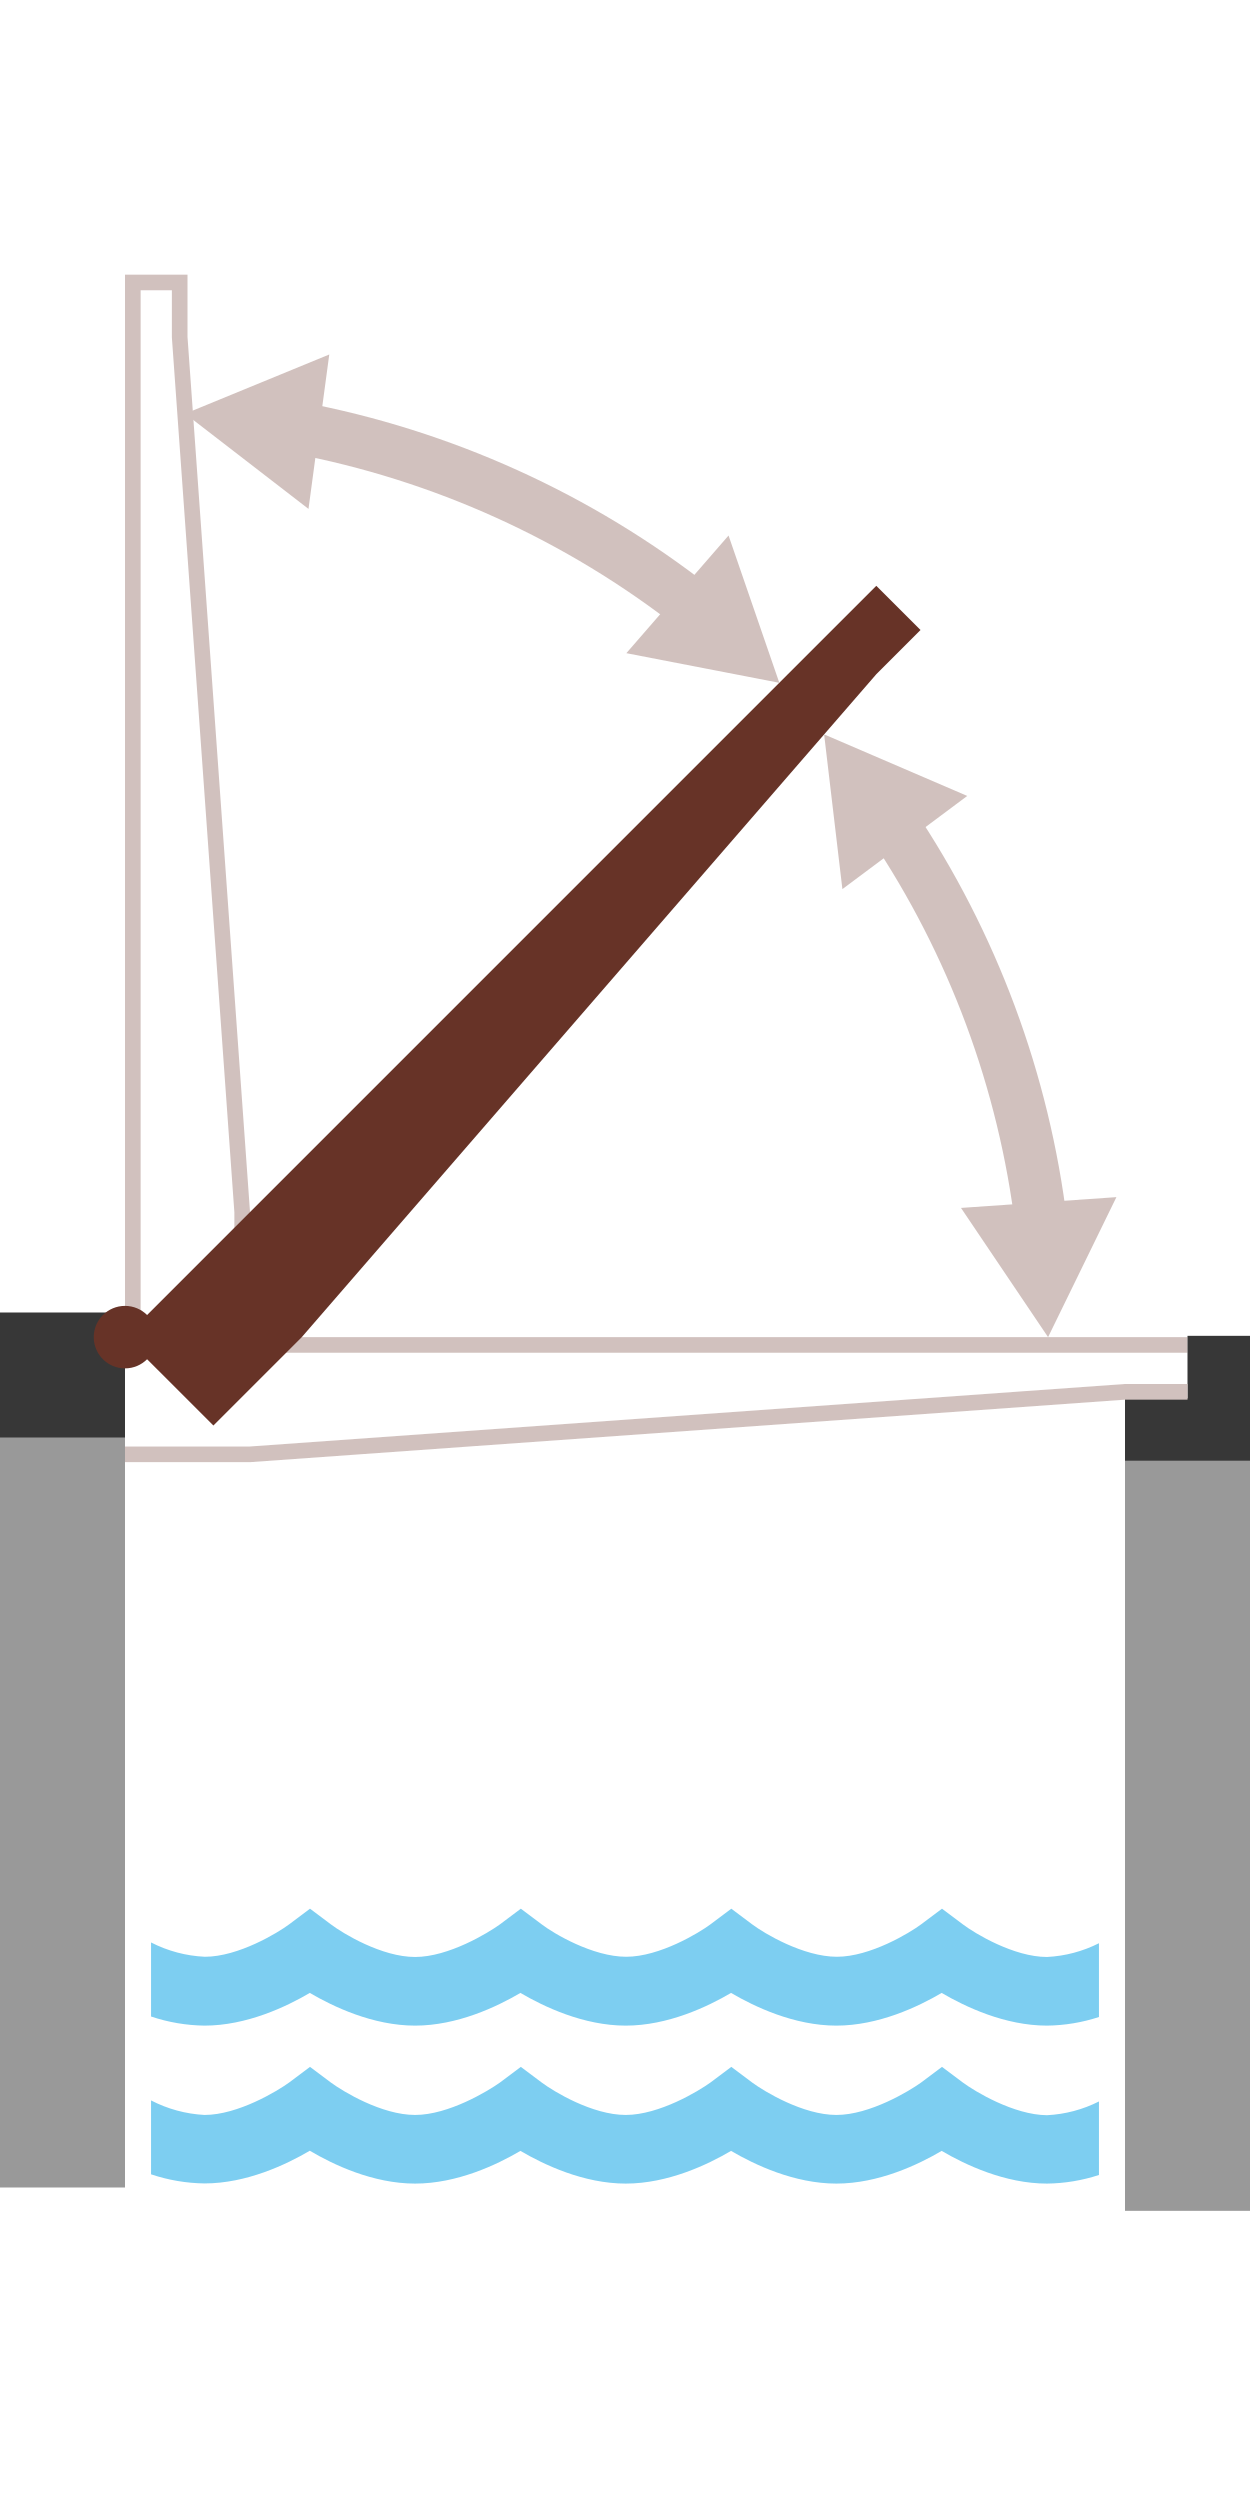
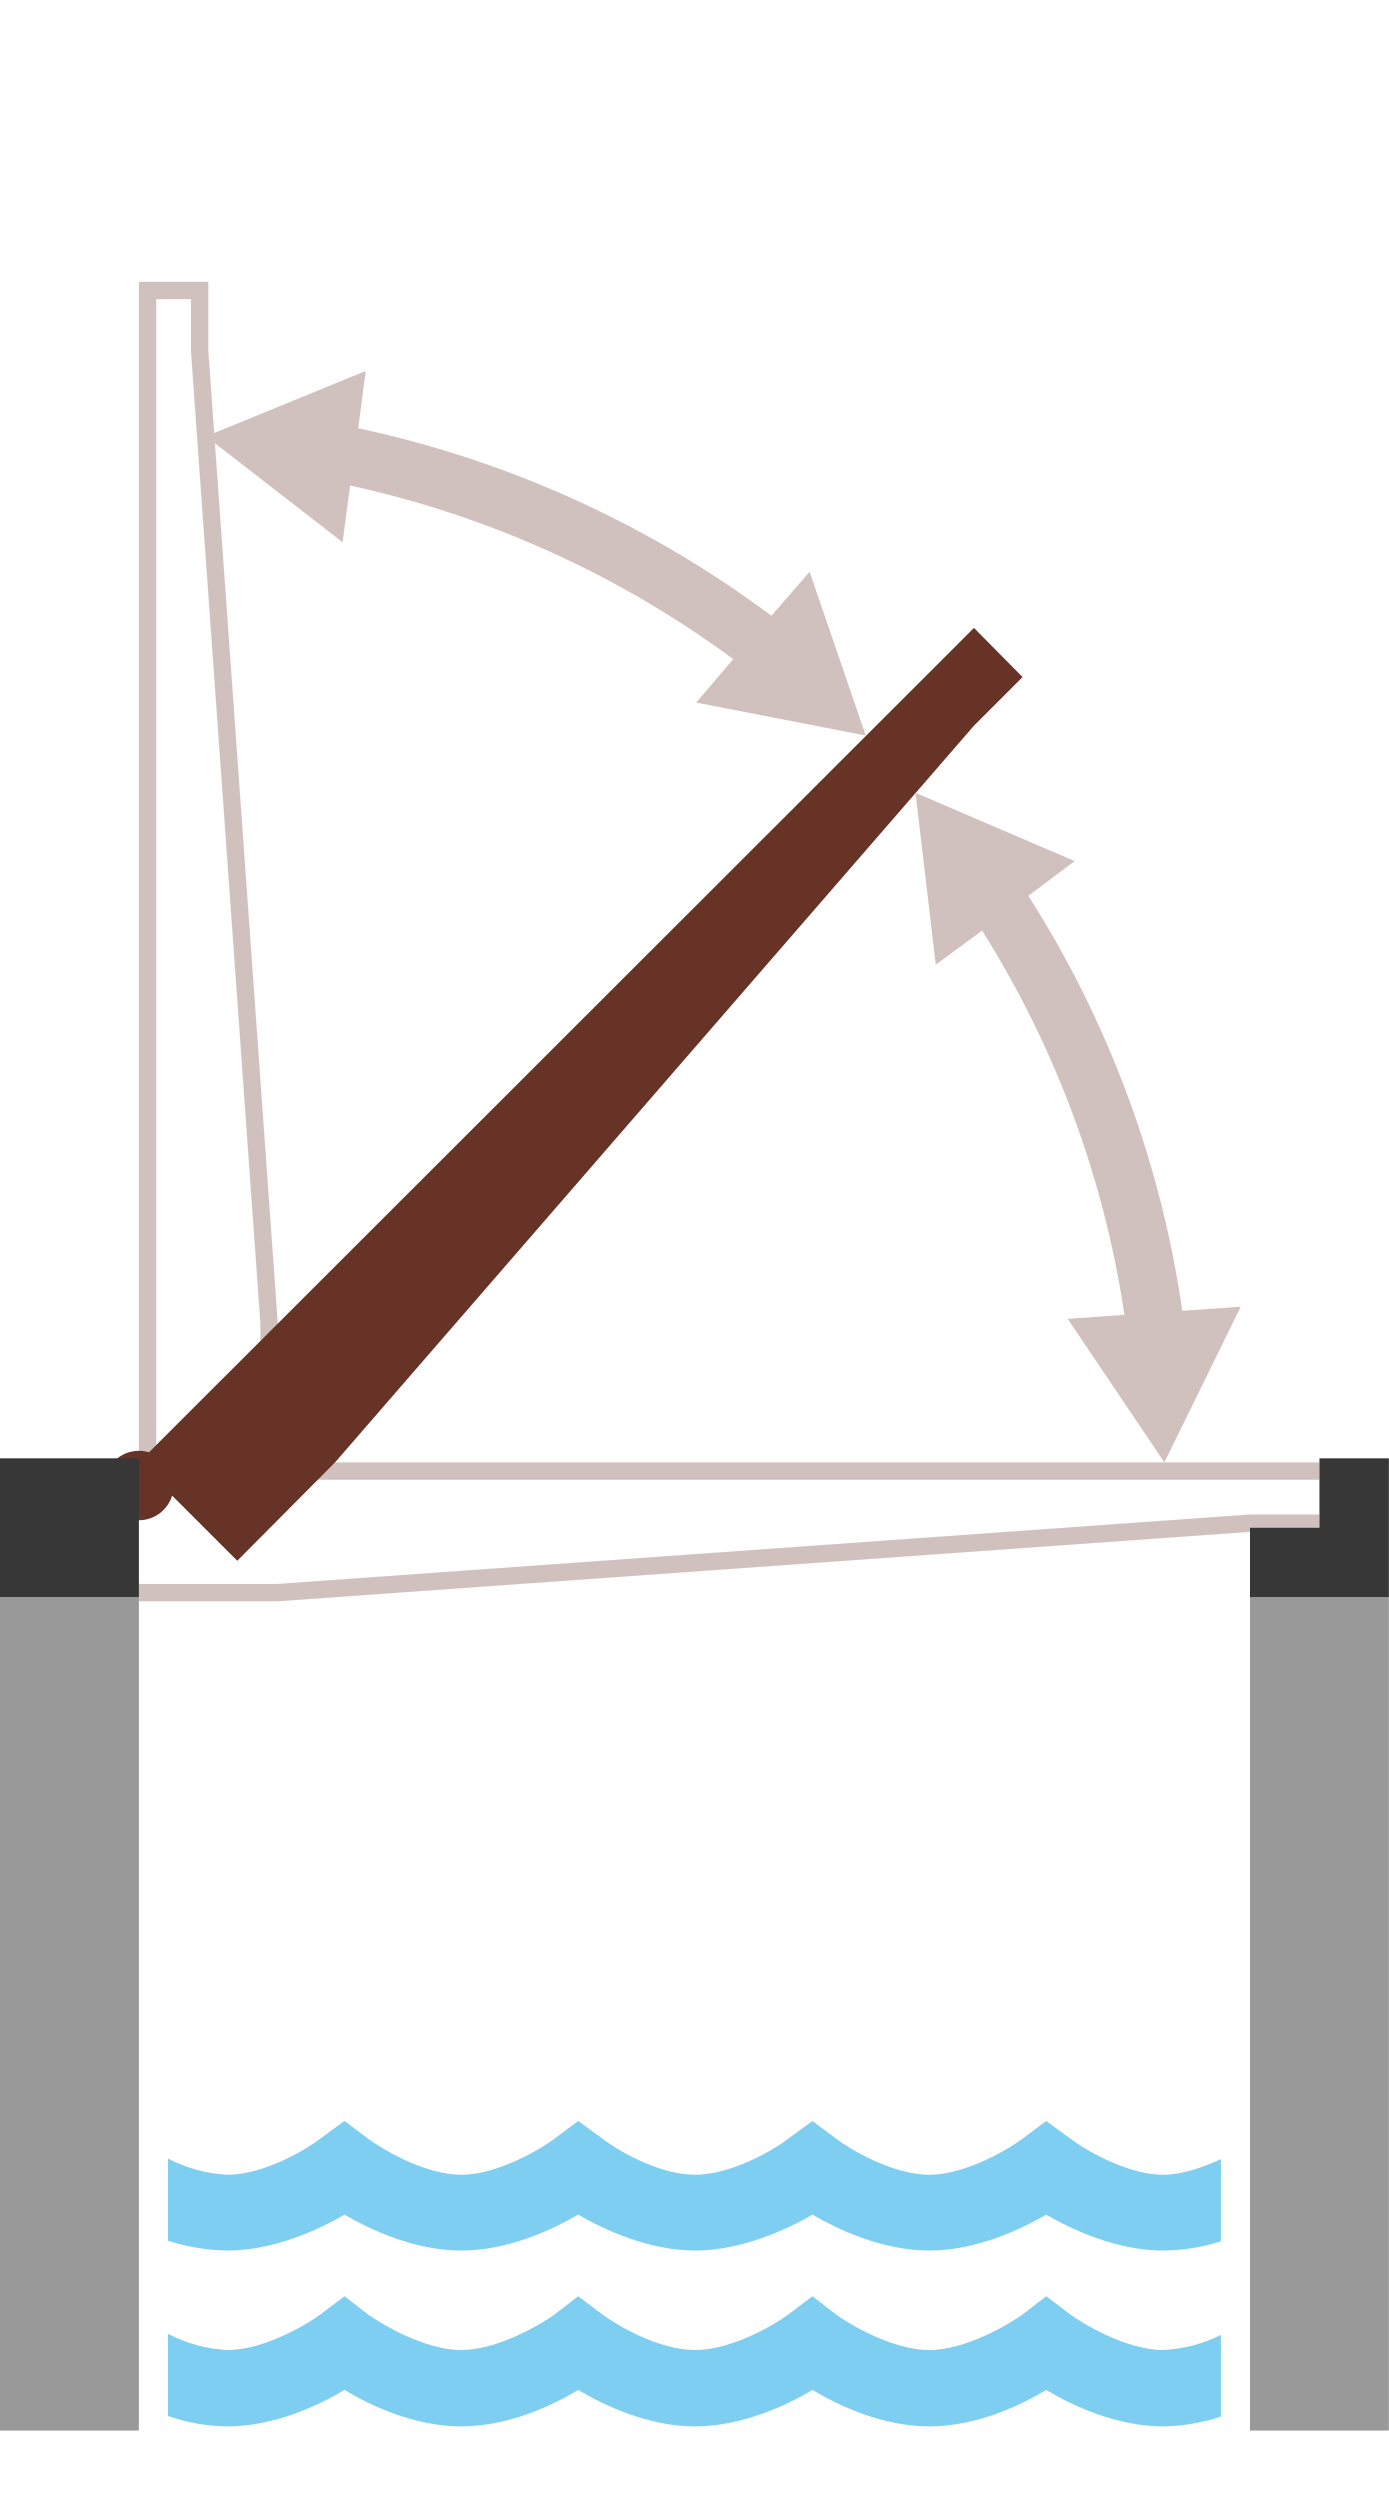
- <svg xmlns="http://www.w3.org/2000/svg" xmlns:xlink="http://www.w3.org/1999/xlink" data-name="Layer 1" height="480" viewBox="0 0 240 480" width="240">
+ <svg xmlns="http://www.w3.org/2000/svg" xmlns:xlink="http://www.w3.org/1999/xlink" id="26c4bb9c-bc10-4af5-ae1e-9a0342787868" data-name="Layer 1" width="240" height="432" viewBox="0 0 240 432">
  <defs>
-     <symbol data-name="golven" id="a" viewBox="0 0 182 52.78">
-       <path d="M155.86 33.37l-4-3-4 3C145.61 35 138 39.6 131.59 39.6s-13.85-4.51-16.18-6.23l-4-3-4 3c-2.24 1.63-9.85 6.23-16.27 6.23S77.29 35.09 75 33.37l-4-3-4 3C64.72 35 57.12 39.6 50.7 39.6s-13.85-4.51-16.18-6.23l-4-3-4 3C24.28 35 16.68 39.6 10.26 39.6A25.17 25.17 0 0 1 0 36.81V51a33.57 33.57 0 0 0 10.26 1.75c8.08 0 15.72-3.63 20.22-6.28 4.52 2.68 12.14 6.31 20.22 6.31s15.72-3.63 20.22-6.28c4.51 2.65 12.14 6.28 20.22 6.28s15.72-3.63 20.22-6.28c4.51 2.65 12.14 6.28 20.22 6.28s15.72-3.63 20.22-6.28c4.51 2.65 12.14 6.28 20.22 6.28a33.33 33.33 0 0 0 10-1.66V37a24.9 24.9 0 0 1-10 2.65c-6.36-.05-13.84-4.56-16.16-6.28zm0-30.37l-4-3-4 3c-2.16 1.62-9.76 6.23-16.18 6.23S117.74 4.76 115.41 3l-4-3-4 3c-2.16 1.62-9.76 6.23-16.18 6.23S77.29 4.76 75 3l-4-3-4 3c-2.28 1.65-9.88 6.27-16.3 6.27S36.85 4.76 34.52 3l-4-3-4 3c-2.16 1.62-9.76 6.23-16.18 6.23A25.17 25.17 0 0 1 0 6.48V20.7a33.57 33.57 0 0 0 10.26 1.75c8.08 0 15.72-3.63 20.22-6.28 4.52 2.65 12.14 6.28 20.22 6.28s15.72-3.63 20.22-6.28c4.51 2.65 12.14 6.28 20.22 6.28s15.72-3.63 20.22-6.28c4.51 2.65 12.14 6.28 20.22 6.28s15.72-3.63 20.22-6.28c4.51 2.65 12.14 6.28 20.22 6.28a33.33 33.33 0 0 0 10-1.66V6.62a24.9 24.9 0 0 1-10 2.65c-6.36 0-13.84-4.51-16.16-6.27z" fill="#7dcef1" />
+     <symbol id="40add949-fde8-4452-abfb-0818500afb83" data-name="golven" viewBox="0 0 182 52.8">
+       <path d="M155.9,33.4l-4.1-3.1-4,3.1c-2.2,1.6-9.8,6.2-16.2,6.2s-13.9-4.5-16.2-6.2l-4-3.1-4.1,3.1c-2.1,1.6-9.7,6.2-16.2,6.2S77.3,35.1,75,33.4l-4.1-3.1-4,3.1c-2.2,1.6-9.8,6.2-16.2,6.2s-13.8-4.5-16.2-6.2l-4-3.1-4.1,3.1c-2.1,1.6-9.7,6.2-16.1,6.2A24.8,24.8,0,0,1,0,36.8V51a31.8,31.8,0,0,0,10.3,1.8c8,0,15.7-3.6,20.2-6.3,4.5,2.7,12.1,6.3,20.2,6.3s15.7-3.6,20.2-6.3c4.5,2.7,12.2,6.3,20.2,6.3s15.8-3.6,20.3-6.3c4.5,2.7,12.1,6.3,20.2,6.3s15.7-3.6,20.2-6.3c4.5,2.7,12.2,6.3,20.2,6.3a32.8,32.8,0,0,0,10-1.7V37a25.1,25.1,0,0,1-10,2.6C165.7,39.6,158.2,35.1,155.9,33.4Z" fill="#7dcef1" />
+       <path d="M155.9,3l-4.1-3-4,3c-2.2,1.7-9.8,6.3-16.2,6.3S117.7,4.8,115.4,3l-4-3-4.1,3c-2.1,1.7-9.7,6.3-16.2,6.3S77.3,4.8,75,3L70.9,0l-4,3c-2.2,1.7-9.8,6.3-16.2,6.3S36.9,4.8,34.5,3l-4-3L26.4,3c-2.1,1.7-9.7,6.3-16.1,6.3A24.8,24.8,0,0,1,0,6.5V20.7a34.7,34.7,0,0,0,10.3,1.7c8,0,15.7-3.6,20.2-6.2,4.5,2.6,12.1,6.2,20.2,6.2s15.7-3.6,20.2-6.2c4.5,2.6,12.2,6.2,20.2,6.2s15.8-3.6,20.3-6.2c4.5,2.6,12.1,6.2,20.2,6.2s15.7-3.6,20.2-6.2c4.5,2.6,12.2,6.2,20.2,6.2a32.7,32.7,0,0,0,10-1.6V6.6c-3,1.4-6.7,2.7-10,2.7C165.7,9.3,158.2,4.8,155.9,3Z" fill="#7dcef1" />
    </symbol>
  </defs>
-   <path d="M25.5 64.73v192h21v-24l-12-168v-10.5h-9v10.5zM228 258.23H24" fill="none" stroke="#d1c1be" stroke-miterlimit="10" stroke-width="3" />
-   <g data-name="brug onderkant">
-     <path d="M0 256.48h24v24H0z" fill="#373737" />
-     <path d="M216 280.48h24v144h-24zM0 252.25h24V420H0z" fill="#999" />
-     <path d="M240 280.48h-24v-12h12v-12h12v24zM0 252h24v24H0z" fill="#373737" />
-     <circle cx="24" cy="256.73" fill="#673327" r="6" />
-   </g>
-   <path d="M24 279.23h24l168-12h12" fill="none" stroke="#d1c1be" stroke-miterlimit="10" stroke-width="3" />
-   <use height="52.78" transform="translate(29 366.47)" width="182" xlink:href="#a" />
-   <path d="M159.76 120.96L24 256.73l16.97 16.97 16.97-16.97 110.31-127.28 8.49-8.49-8.49-8.48-8.49 8.48z" fill="#673327" />
-   <path d="M171.29 158.12a176.19 176.19 0 0 1 28.65 77.11" fill="none" stroke="#d1c1be" stroke-miterlimit="10" stroke-width="10" />
-   <path d="M161.74 170.71L158.23 141l27.48 11.82-23.97 17.89zm22.77 61.21l16.72 24.81 13.12-26.88-29.84 2.07z" fill="#d1c1be" />
-   <path d="M133.52 116.82a176.88 176.88 0 0 0-76.6-34.72" fill="none" stroke="#d1c1be" stroke-miterlimit="10" stroke-width="10" />
-   <path d="M139.88 102.82l9.75 28.28-29.37-5.69 19.62-22.59zM63.22 68.06L35.55 79.43l23.68 18.28 3.99-29.65z" fill="#d1c1be" />
-   <text font-family="sans-serif" font-size="36" text-anchor="middle" x="120" y="468" />
+   <polygon points="25.5 60.7 25.5 252.7 46.5 252.7 46.5 228.7 34.5 60.7 34.5 50.2 25.5 50.2 25.5 60.7" fill="none" stroke="#d1c1be" stroke-miterlimit="10" stroke-width="3" />
+   <polyline points="228 254.2 216 254.2 24 254.2" fill="none" stroke="#d1c1be" stroke-miterlimit="10" stroke-width="3" />
+   <polyline points="24 275.2 48 275.2 216 263.2 228 263.2" fill="none" stroke="#d1c1be" stroke-miterlimit="10" stroke-width="3" />
+   <circle cx="24" cy="256.7" r="6" fill="#673327" />
+   <rect x="216" y="276" width="24" height="144" fill="#999" />
+   <rect y="276" width="24" height="144" fill="#999" />
+   <polygon points="240 276 228 276 216 276 216 264 228 264 228 252 240 252 240 264 240 276" fill="#373737" />
+   <rect y="252" width="24" height="24" fill="#373737" />
+   <use width="182" height="52.78" transform="translate(29 366.5)" xlink:href="#40add949-fde8-4452-abfb-0818500afb83" />
+   <polygon points="159.8 117 24 252.7 41 269.7 57.9 252.7 168.3 125.4 176.7 117 168.3 108.5 159.8 117" fill="#673327" />
+   <path d="M204.3,226.5a181.7,181.7,0,0,0-26.6-71.7l8-6L158.2,137l3.5,29.7,8-5.9a172.2,172.2,0,0,1,24.6,66.4l-9.8.7,16.7,24.8,13.2-26.9Z" fill="#d1c1be" />
+   <path d="M149.6,127.1l-9.7-28.3-6.6,7.6A183.8,183.8,0,0,0,61.9,74l1.3-9.9L35.6,75.4,59.2,93.7l1.3-9.8a173.8,173.8,0,0,1,66.2,30l-6.4,7.5Z" fill="#d1c1be" />
</svg>
